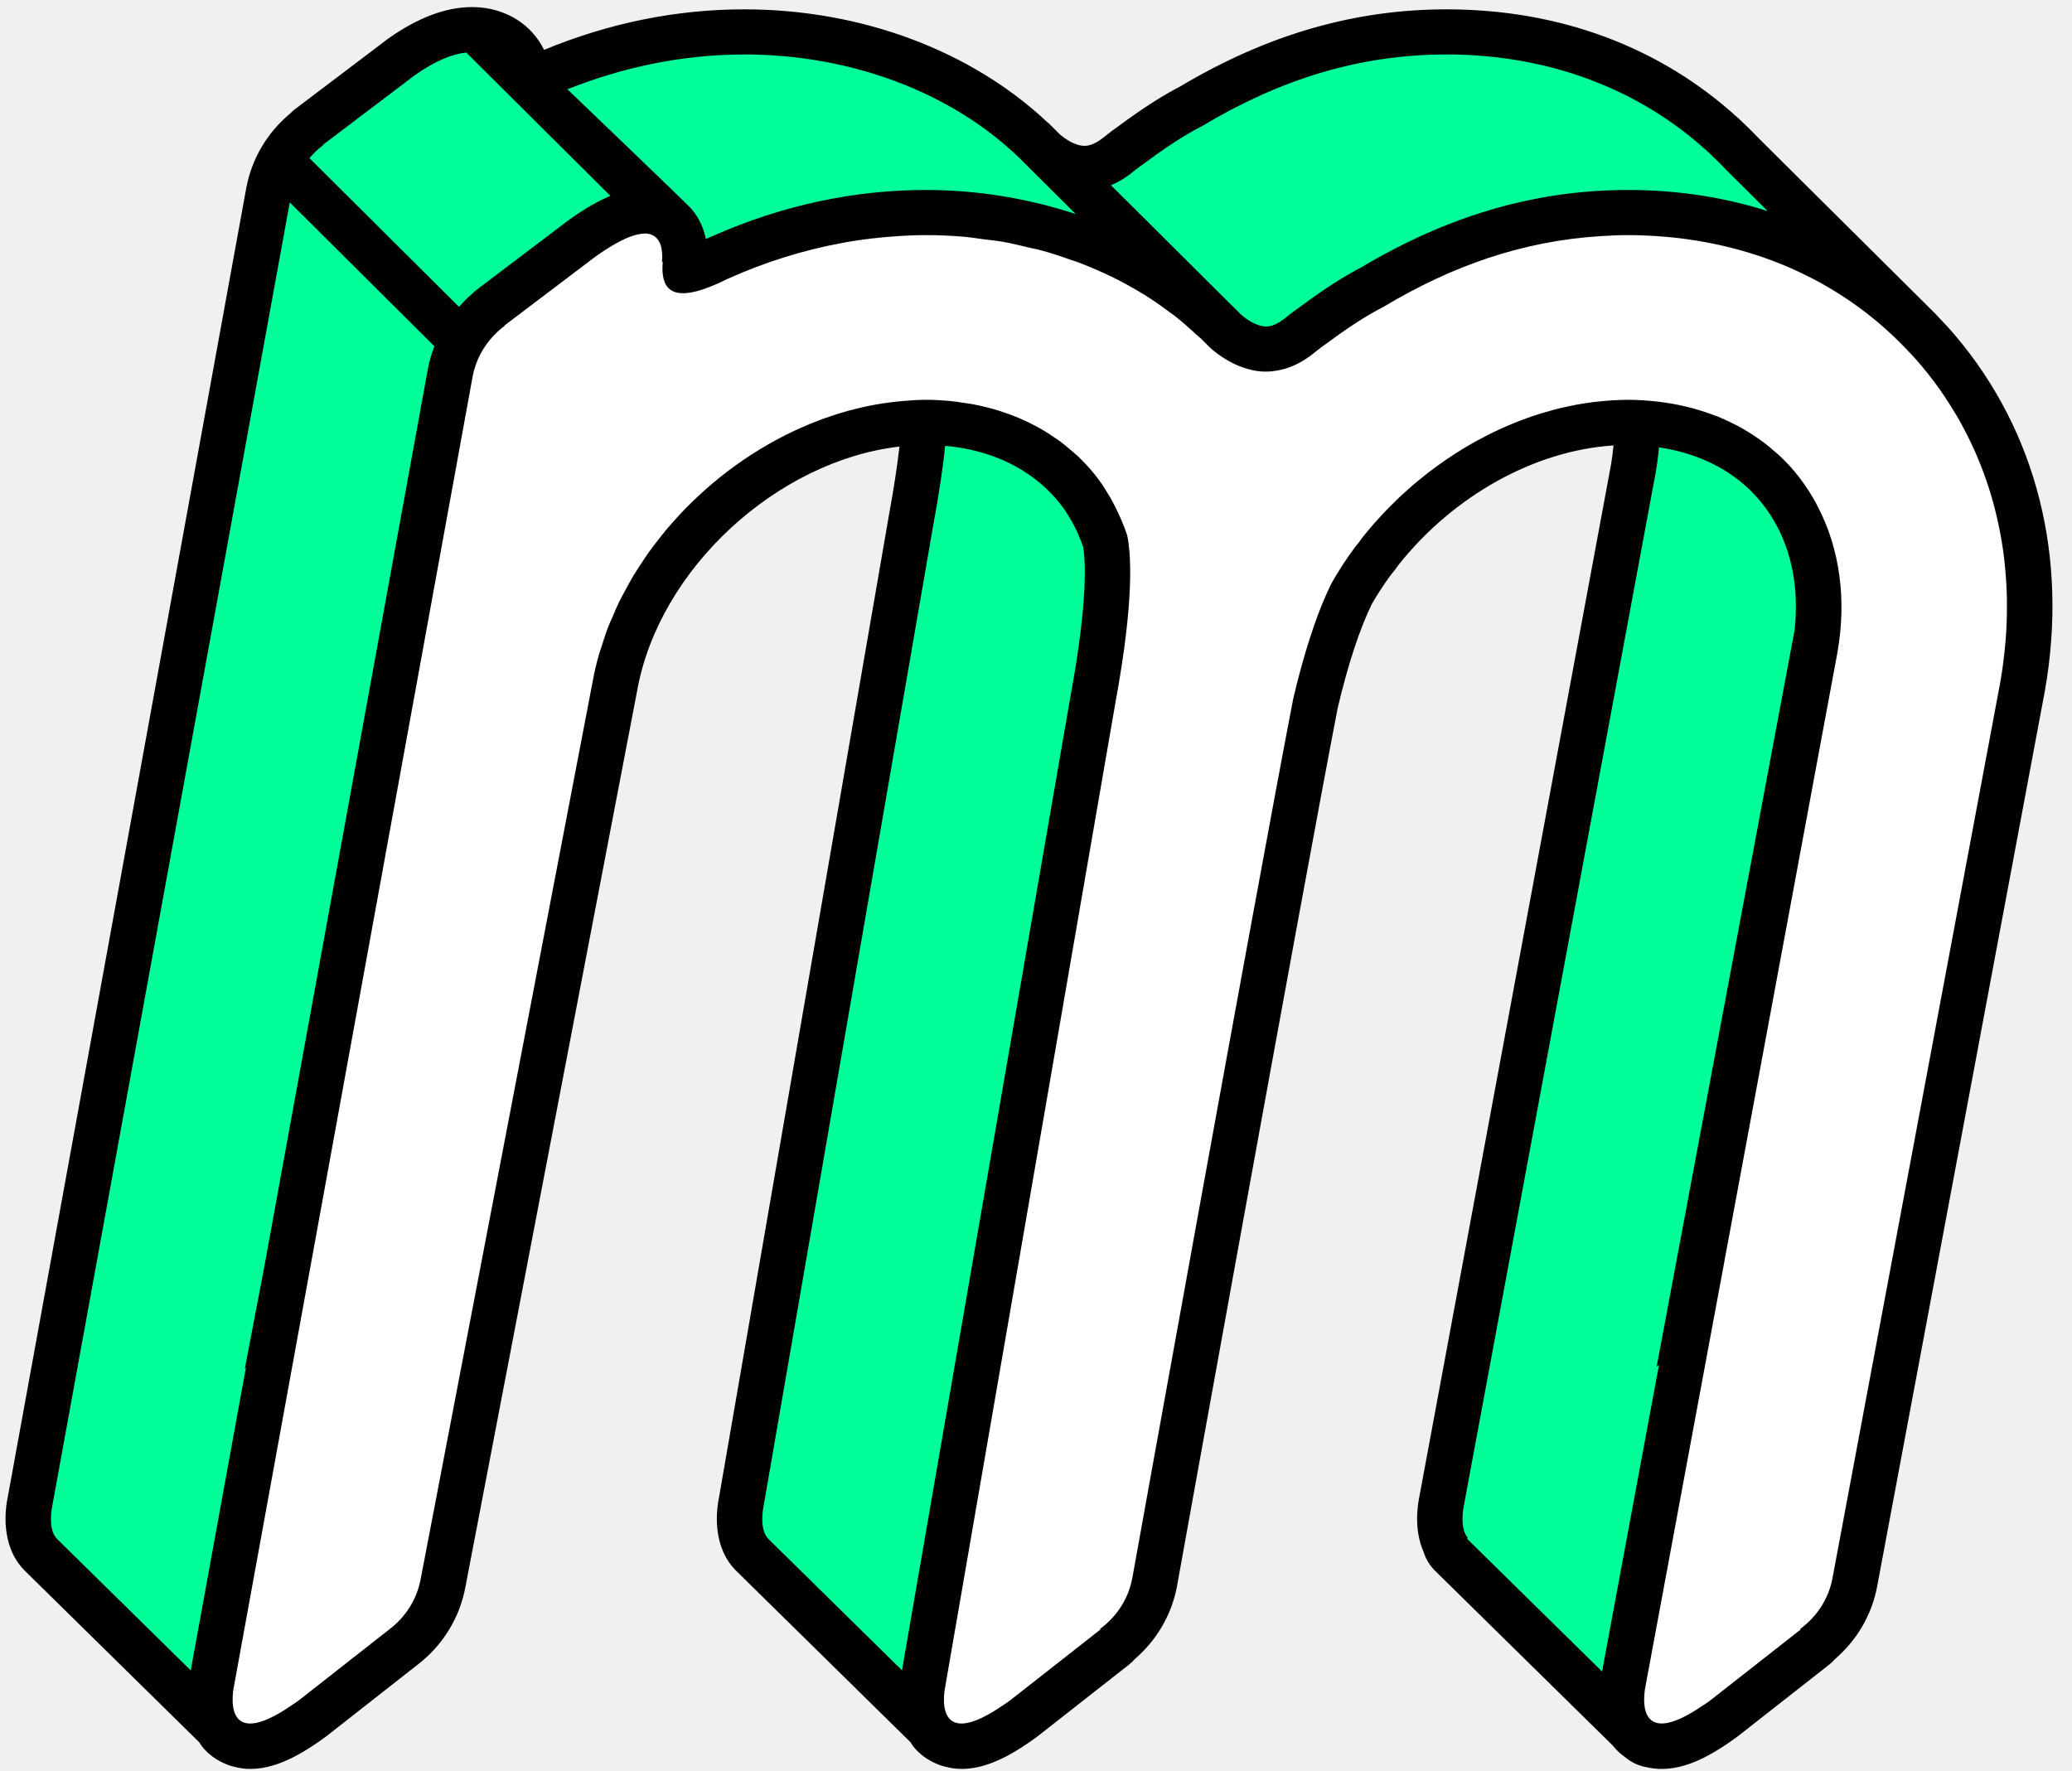
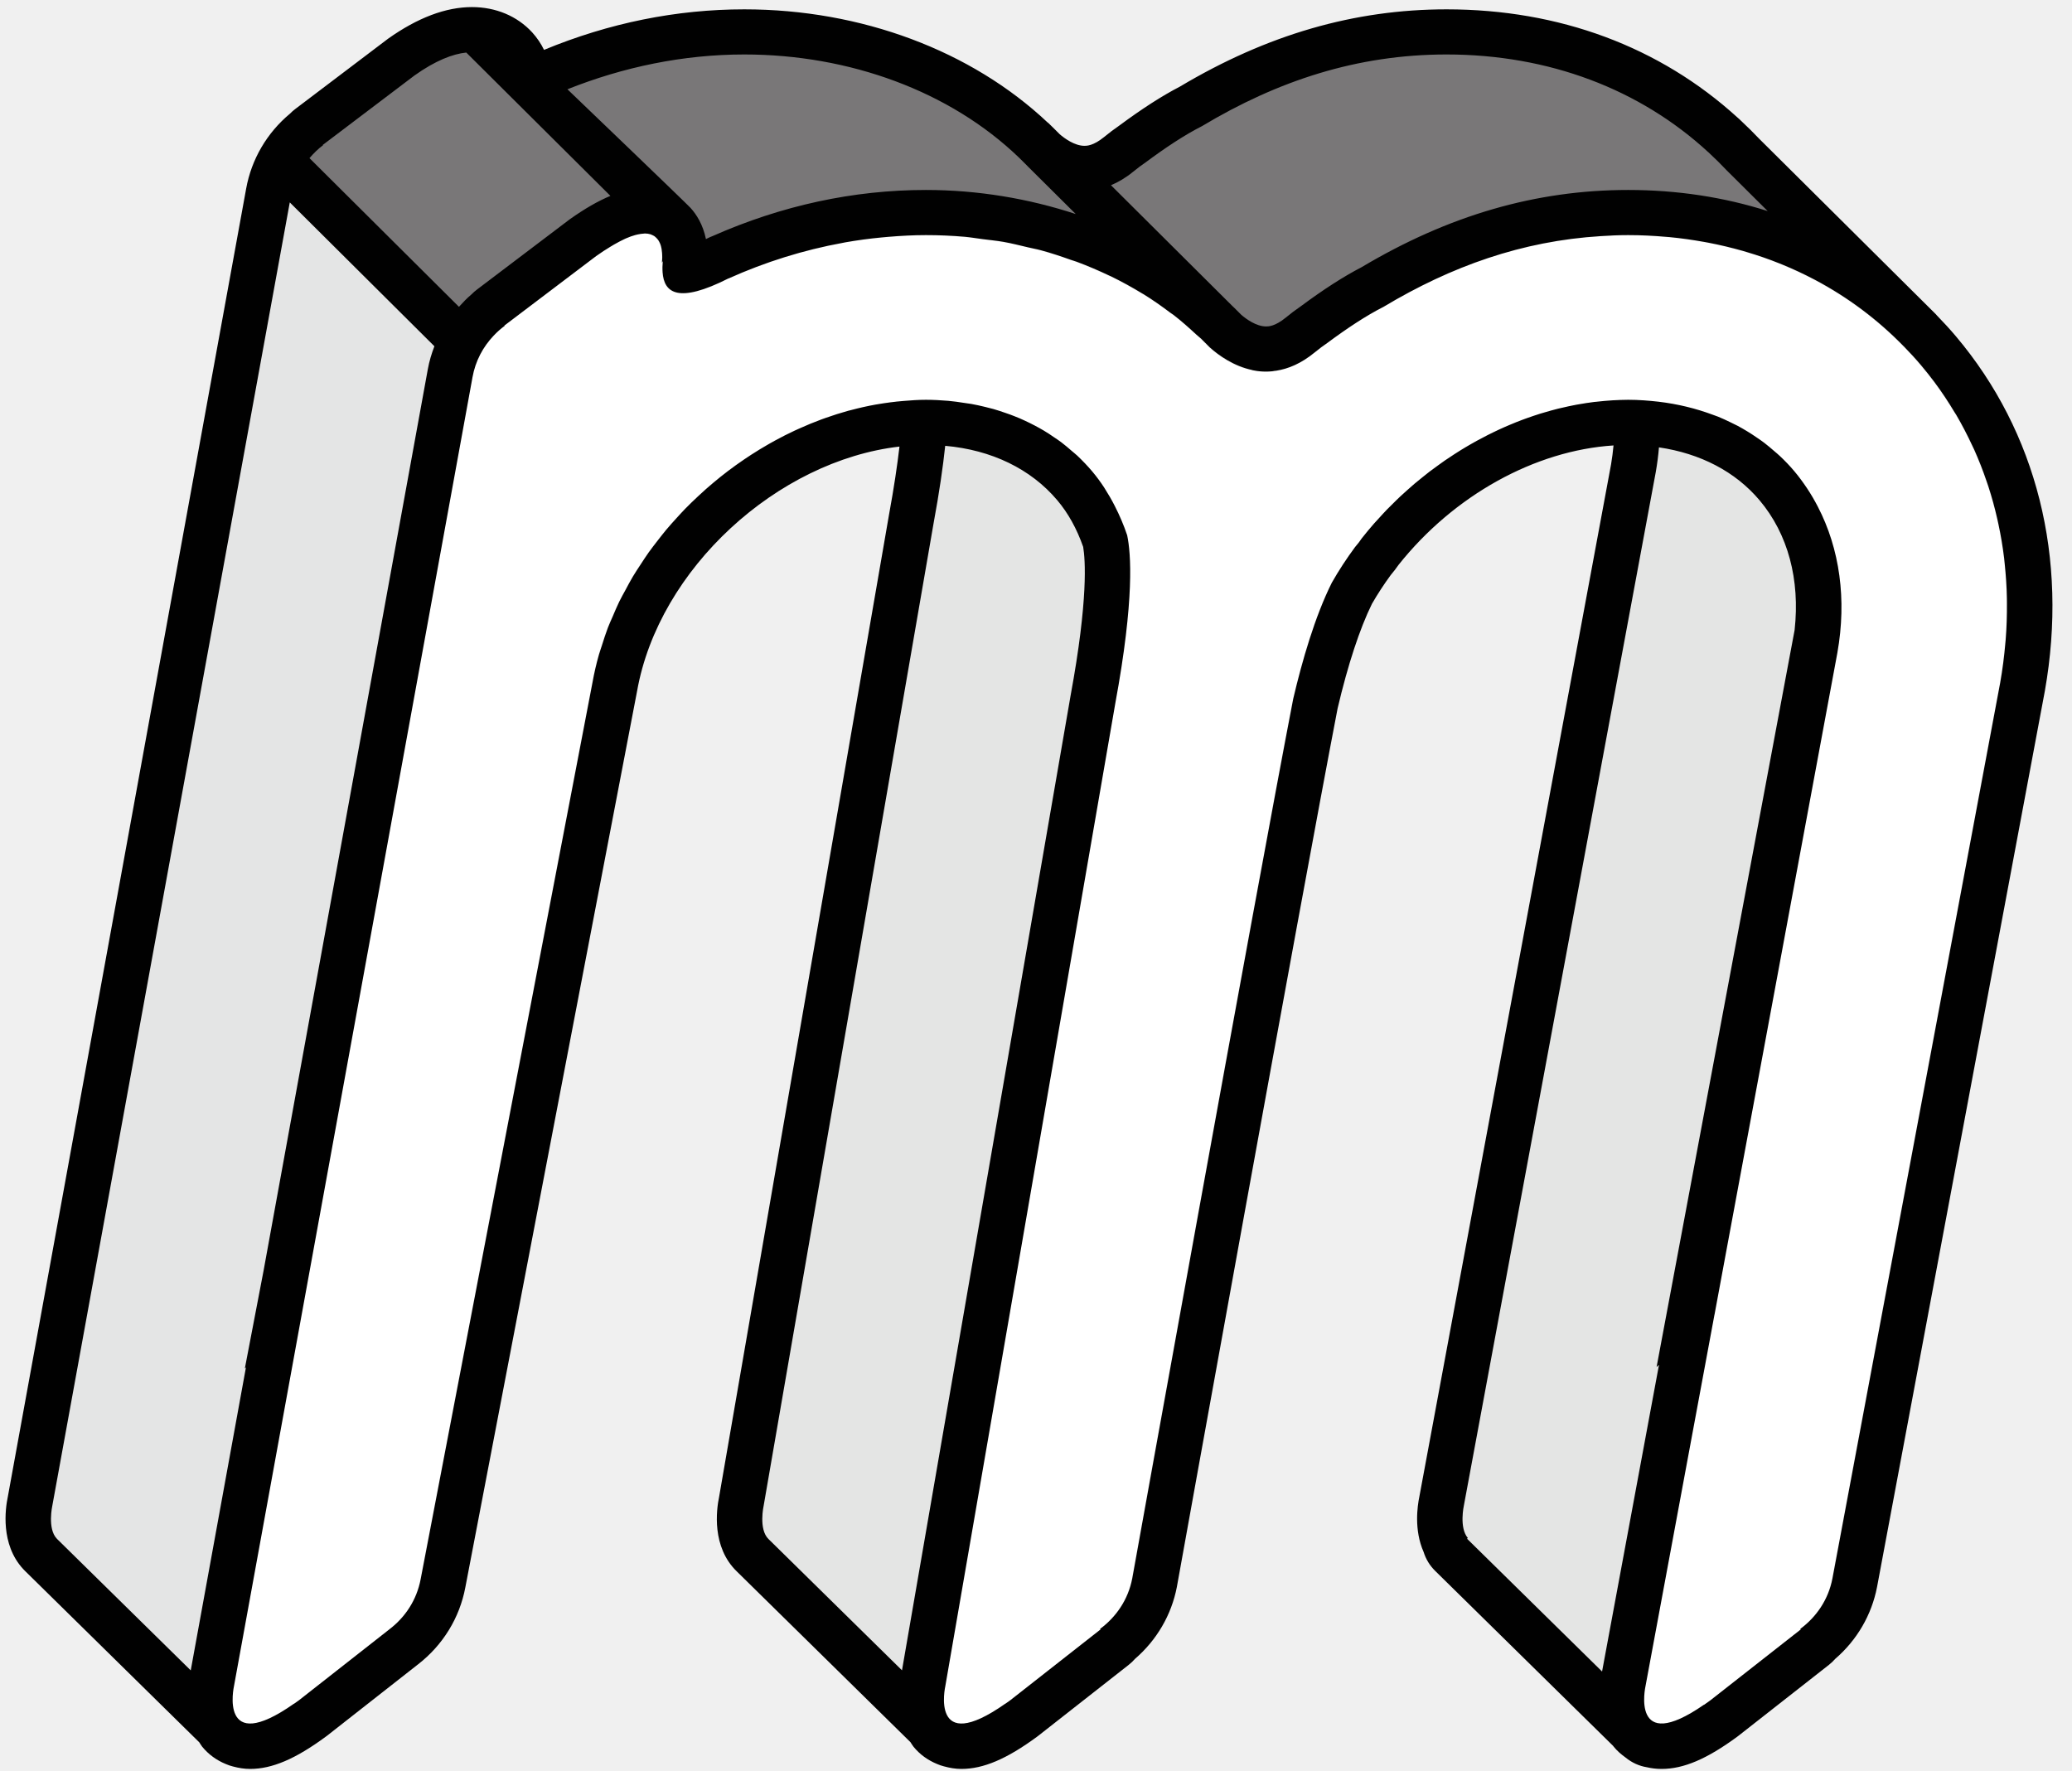
<svg xmlns="http://www.w3.org/2000/svg" width="55px" height="47px" viewBox="0 0 55 47" version="1.1">
  <defs />
  <g id="Page-1" stroke="none" stroke-width="1" fill="none" fill-rule="evenodd">
-     <g id="monogram2">
+     <g id="monogram">
      <g id="Page-1">
        <g id="myelin_monogram">
-           <path d="M1.099,39.901 C1.07,40.028 0.947,40.675 1.279,41.039 L5.255,44.95 L6.978,35.497 L6.958,35.514 L7.29,33.786 L11.649,9.856 C11.682,9.676 11.736,9.489 11.809,9.299 L11.879,9.118 L7.5,4.762 L1.099,39.901 L1.099,39.901 Z" id="Fill-1" fill="#00FF99" />
-           <path d="M29.034,14.419 C28.853,13.903 28.603,13.456 28.293,13.089 C27.548,12.205 26.419,11.655 25.117,11.54 L24.825,11.514 L24.793,11.804 C24.728,12.407 24.626,13.088 24.489,13.831 L19.98,39.9 C19.95,40.033 19.821,40.713 20.19,41.068 L24.14,44.952 L28.713,18.514 C29.192,15.917 29.106,14.819 29.047,14.468 L29.034,14.419 L29.034,14.419 Z" id="Fill-3" fill="#00FF99" />
-           <path d="M46.935,13.089 C46.25,12.277 45.263,11.756 44.08,11.582 L43.765,11.536 L43.738,11.851 C43.72,12.072 43.693,12.279 43.658,12.48 L38.567,39.901 C38.545,39.998 38.466,40.41 38.589,40.761 L38.504,40.835 L42.717,44.978 L44.492,35.415 L44.43,35.471 L47.934,16.757 C48.09,15.34 47.735,14.038 46.935,13.089" id="Fill-5" fill="#00FF99" />
-           <path d="M12.345,1.1 C11.89,1.147 11.38,1.37 10.822,1.766 L8.386,3.611 L8.087,3.851 L8.111,3.87 C8.071,3.912 8.03,3.957 7.989,4.004 L7.808,4.213 L12.194,8.575 L12.405,8.344 C12.499,8.24 12.6,8.131 12.712,8.038 L12.737,8.015 C12.768,7.983 12.802,7.954 12.839,7.926 L15.275,6.08 L15.297,6.064 C15.676,5.794 16.009,5.602 16.318,5.474 L16.73,5.304 L12.487,1.085 L12.345,1.1 L12.345,1.1 Z" id="Fill-7" fill="#00FF9B" />
-           <path d="M19.757,1.149 C18.142,1.149 16.525,1.467 14.951,2.094 L14.522,2.265 L14.854,2.584 C16.106,3.784 18.006,5.609 18.107,5.716 C18.276,5.902 18.391,6.134 18.447,6.407 L18.526,6.794 L18.923,6.587 C18.955,6.571 18.987,6.557 19.036,6.538 C20.833,5.743 22.697,5.34 24.578,5.34 C25.891,5.34 27.198,5.55 28.461,5.964 L29.655,6.356 L27.264,3.978 C25.402,2.18 22.665,1.149 19.757,1.149" id="Fill-9" fill="#00FF9B" />
-           <path d="M46.052,4.319 C45.911,4.169 45.758,4.016 45.588,3.858 L45.388,3.665 L45.38,3.671 C43.506,2.02 41.098,1.149 38.398,1.149 C36.109,1.149 33.935,1.786 31.769,3.084 C31.325,3.31 30.822,3.634 30.239,4.067 C30.119,4.148 30.007,4.233 29.886,4.333 C29.724,4.465 29.556,4.566 29.373,4.644 L28.966,4.816 L32.505,8.336 C32.521,8.35 32.537,8.364 32.564,8.393 C32.622,8.449 32.678,8.506 32.735,8.564 L32.753,8.581 C32.919,8.724 33.25,8.963 33.608,8.963 C33.693,8.963 33.95,8.963 34.319,8.661 C34.445,8.558 34.565,8.467 34.705,8.37 C35.299,7.93 35.813,7.599 36.293,7.35 C38.562,5.997 40.828,5.34 43.219,5.34 C44.478,5.34 45.694,5.523 46.831,5.886 L48.006,6.26 L46.052,4.319 L46.052,4.319 Z" id="Fill-11" fill="#00FF9B" />
+           <path d="M1.099,39.901 C1.07,40.028 0.947,40.675 1.279,41.039 L5.255,44.95 L6.978,35.497 L6.958,35.514 L7.29,33.786 L11.649,9.856 C11.682,9.676 11.736,9.489 11.809,9.299 L11.879,9.118 L7.5,4.762 L1.099,39.901 L1.099,39.901 Z" id="Fill-1" fill="#E4E5E5" />
+           <path d="M29.034,14.419 C28.853,13.903 28.603,13.456 28.293,13.089 C27.548,12.205 26.419,11.655 25.117,11.54 L24.825,11.514 L24.793,11.804 C24.728,12.407 24.626,13.088 24.489,13.831 L19.98,39.9 C19.95,40.033 19.821,40.713 20.19,41.068 L24.14,44.952 L28.713,18.514 C29.192,15.917 29.106,14.819 29.047,14.468 L29.034,14.419 L29.034,14.419 Z" id="Fill-3" fill="#E4E5E4" />
+           <path d="M46.935,13.089 C46.25,12.277 45.263,11.756 44.08,11.582 L43.765,11.536 L43.738,11.851 C43.72,12.072 43.693,12.279 43.658,12.48 L38.567,39.901 C38.545,39.998 38.466,40.41 38.589,40.761 L38.504,40.835 L42.717,44.978 L44.492,35.415 L44.43,35.471 L47.934,16.757 C48.09,15.34 47.735,14.038 46.935,13.089" id="Fill-5" fill="#E4E5E4" />
+           <path d="M12.345,1.1 C11.89,1.147 11.38,1.37 10.822,1.766 L8.386,3.611 L8.087,3.851 L8.111,3.87 C8.071,3.912 8.03,3.957 7.989,4.004 L7.808,4.213 L12.194,8.575 L12.405,8.344 C12.499,8.24 12.6,8.131 12.712,8.038 L12.737,8.015 C12.768,7.983 12.802,7.954 12.839,7.926 L15.275,6.08 L15.297,6.064 C15.676,5.794 16.009,5.602 16.318,5.474 L16.73,5.304 L12.487,1.085 L12.345,1.1 L12.345,1.1 Z" id="Fill-7" fill="#797778" />
+           <path d="M19.757,1.149 C18.142,1.149 16.525,1.467 14.951,2.094 L14.522,2.265 L14.854,2.584 C16.106,3.784 18.006,5.609 18.107,5.716 C18.276,5.902 18.391,6.134 18.447,6.407 L18.526,6.794 L18.923,6.587 C18.955,6.571 18.987,6.557 19.036,6.538 C20.833,5.743 22.697,5.34 24.578,5.34 C25.891,5.34 27.198,5.55 28.461,5.964 L29.655,6.356 L27.264,3.978 C25.402,2.18 22.665,1.149 19.757,1.149" id="Fill-9" fill="#797778" />
+           <path d="M45.588,3.858 L45.388,3.665 C43.506,2.02 41.098,1.149 38.398,1.149 C36.109,1.149 33.935,1.786 31.769,3.084 C31.325,3.31 30.822,3.634 30.239,4.067 C30.119,4.148 30.007,4.233 29.886,4.333 C29.724,4.465 29.556,4.566 29.373,4.644 L28.966,4.816 L32.505,8.336 C32.521,8.35 32.537,8.364 32.564,8.393 C32.622,8.449 32.678,8.506 32.735,8.564 C32.919,8.724 33.25,8.963 33.608,8.963 C33.693,8.963 33.95,8.963 34.319,8.661 C34.445,8.558 34.565,8.467 34.705,8.37 C35.299,7.93 35.813,7.599 36.293,7.35 C38.562,5.997 40.828,5.34 43.219,5.34 C44.478,5.34 45.694,5.523 46.831,5.886 L48.006,6.26 L46.052,4.319 C45.911,4.169 45.758,4.016 45.588,3.858 Z" id="Fill-11" fill="#797778" />
          <path d="M50.985,9.71 C49.104,7.481 46.342,6.253 43.208,6.253 C40.832,6.253 38.722,6.952 36.715,8.155 C36.243,8.395 35.732,8.735 35.217,9.119 C35.121,9.184 35.015,9.262 34.885,9.369 C33.659,10.372 32.565,9.649 32.104,9.236 C32.031,9.161 31.958,9.087 31.883,9.015 C31.877,9.008 31.871,9.001 31.871,9.001 L31.873,9.004 C30.033,7.224 27.351,6.253 24.566,6.253 C22.742,6.253 20.962,6.668 19.324,7.405 L19.324,7.402 C17.759,8.194 17.516,7.658 17.583,6.942 L17.56,6.984 C17.605,6.515 17.516,5.599 15.813,6.809 L13.377,8.654 L13.385,8.66 C12.953,8.981 12.633,9.456 12.531,10.026 L6.2,44.772 C6.2,44.772 5.755,46.743 7.92,45.151 L10.323,43.265 L10.323,43.265 C10.742,42.948 11.051,42.486 11.156,41.93 L15.716,18.133 C16.437,14.062 20.491,10.624 24.566,10.624 C26.378,10.624 27.945,11.298 28.976,12.52 C29.398,13.019 29.7,13.597 29.909,14.22 C30.009,14.691 30.107,15.904 29.593,18.688 L25.081,44.772 C25.081,44.772 24.636,46.743 26.8,45.151 L29.205,43.265 L29.189,43.254 C29.616,42.939 29.935,42.475 30.043,41.914 C30.043,41.914 33.313,23.767 34.317,18.564 C34.551,17.56 34.893,16.376 35.343,15.478 C35.529,15.152 35.734,14.837 35.959,14.534 C36.033,14.448 36.091,14.372 36.135,14.304 C37.853,12.121 40.522,10.624 43.208,10.624 C45.02,10.624 46.587,11.298 47.618,12.52 C48.682,13.782 49.086,15.505 48.761,17.34 L43.668,44.772 C43.668,44.772 43.223,46.743 45.387,45.151 L47.791,43.265 L47.775,43.254 C48.203,42.939 48.522,42.475 48.63,41.914 L53.084,18.132 C53.644,14.969 52.898,11.979 50.985,9.71" id="Fill-13" fill="#FFFFFF" />
          <path d="M27.403,3.688 L32.424,8.683" id="Fill-15" fill="#FFFFFF" />
          <path d="M53.239,16.992 C53.237,17.019 53.234,17.047 53.231,17.075 C53.201,17.421 53.157,17.769 53.095,18.12 L48.641,41.903 C48.534,42.464 48.214,42.927 47.786,43.243 L47.803,43.254 L45.398,45.14 C45.34,45.183 45.287,45.22 45.232,45.258 L45.233,45.253 C43.266,46.616 43.679,44.761 43.679,44.761 L45.51,34.898 L45.511,34.898 L45.828,33.187 L48.772,17.329 C49.023,15.914 48.835,14.568 48.251,13.446 C48.165,13.28 48.071,13.119 47.968,12.964 C47.863,12.807 47.752,12.654 47.629,12.509 C47.51,12.367 47.382,12.234 47.248,12.108 C47.199,12.061 47.147,12.019 47.096,11.975 C47.01,11.9 46.923,11.826 46.832,11.756 C46.764,11.704 46.693,11.656 46.622,11.608 C46.545,11.555 46.466,11.503 46.385,11.454 C46.301,11.403 46.216,11.353 46.128,11.306 C46.06,11.271 45.991,11.237 45.921,11.204 C45.818,11.155 45.714,11.105 45.607,11.062 C45.562,11.044 45.515,11.029 45.47,11.012 C45.017,10.843 44.533,10.724 44.023,10.664 C43.76,10.634 43.493,10.613 43.219,10.613 C43.082,10.613 42.944,10.62 42.806,10.627 C42.657,10.636 42.508,10.65 42.36,10.667 C42.347,10.668 42.335,10.669 42.322,10.67 C42.183,10.687 42.045,10.709 41.907,10.733 C41.884,10.738 41.861,10.741 41.838,10.745 C41.707,10.77 41.576,10.798 41.446,10.829 C41.417,10.836 41.387,10.842 41.358,10.849 C41.234,10.88 41.111,10.915 40.989,10.951 C40.952,10.961 40.916,10.972 40.88,10.983 C40.763,11.02 40.647,11.059 40.532,11.1 C40.491,11.115 40.45,11.13 40.409,11.145 C40.299,11.186 40.189,11.23 40.079,11.277 C40.034,11.296 39.989,11.315 39.945,11.334 C39.841,11.38 39.737,11.428 39.635,11.478 C39.585,11.502 39.536,11.526 39.487,11.551 C39.39,11.6 39.293,11.651 39.197,11.704 C39.144,11.733 39.092,11.763 39.039,11.793 C38.948,11.846 38.858,11.898 38.768,11.954 C38.713,11.988 38.657,12.024 38.603,12.059 C38.518,12.114 38.433,12.17 38.35,12.227 C38.292,12.267 38.234,12.309 38.177,12.351 C38.099,12.407 38.021,12.463 37.945,12.521 C37.884,12.569 37.823,12.617 37.763,12.666 C37.692,12.722 37.621,12.779 37.553,12.837 C37.488,12.892 37.426,12.948 37.363,13.004 C37.3,13.06 37.237,13.116 37.175,13.174 C37.107,13.236 37.042,13.303 36.976,13.368 C36.922,13.422 36.867,13.474 36.814,13.529 C36.738,13.607 36.666,13.688 36.593,13.768 C36.552,13.813 36.51,13.856 36.471,13.901 C36.359,14.03 36.25,14.16 36.146,14.293 C36.103,14.36 36.044,14.437 35.97,14.522 C35.745,14.826 35.54,15.14 35.354,15.466 C34.904,16.365 34.563,17.548 34.328,18.552 C33.324,23.756 30.055,41.903 30.055,41.903 C29.947,42.464 29.628,42.927 29.2,43.243 L29.216,43.254 L26.812,45.14 C26.768,45.172 26.729,45.199 26.687,45.228 L26.688,45.225 C24.672,46.643 25.093,44.761 25.093,44.761 L26.769,35.071 L29.604,18.677 C30.119,15.892 30.02,14.68 29.92,14.209 C29.83,13.939 29.718,13.68 29.59,13.429 C29.51,13.272 29.422,13.119 29.327,12.971 C29.322,12.964 29.318,12.956 29.313,12.948 C29.214,12.795 29.106,12.649 28.988,12.509 C28.866,12.365 28.735,12.229 28.599,12.099 C28.55,12.054 28.497,12.012 28.447,11.969 C28.357,11.891 28.266,11.812 28.17,11.74 C28.104,11.69 28.034,11.644 27.965,11.598 C27.88,11.539 27.795,11.482 27.706,11.43 C27.626,11.382 27.544,11.338 27.461,11.294 C27.379,11.251 27.295,11.209 27.21,11.17 C27.118,11.126 27.024,11.086 26.928,11.049 C26.849,11.017 26.768,10.988 26.687,10.961 C26.582,10.924 26.476,10.889 26.368,10.858 C26.294,10.837 26.218,10.82 26.144,10.801 C26.024,10.773 25.905,10.744 25.782,10.723 C25.721,10.712 25.657,10.704 25.595,10.696 C25.456,10.674 25.318,10.654 25.175,10.641 C24.979,10.625 24.781,10.613 24.578,10.613 C24.375,10.613 24.173,10.628 23.971,10.645 C23.74,10.664 23.51,10.695 23.281,10.734 C23.267,10.737 23.253,10.739 23.239,10.741 C23.022,10.78 22.806,10.829 22.592,10.886 C22.565,10.893 22.538,10.899 22.511,10.906 C22.308,10.963 22.106,11.027 21.906,11.098 C21.87,11.111 21.832,11.124 21.795,11.138 C21.605,11.208 21.418,11.286 21.233,11.369 C21.186,11.39 21.139,11.41 21.093,11.432 C20.918,11.513 20.745,11.602 20.574,11.695 C20.52,11.725 20.465,11.755 20.411,11.786 C20.251,11.877 20.092,11.974 19.936,12.075 C19.875,12.114 19.814,12.155 19.754,12.196 C19.608,12.295 19.465,12.397 19.324,12.504 C19.257,12.556 19.191,12.607 19.125,12.659 C18.995,12.765 18.866,12.871 18.741,12.982 C18.67,13.045 18.601,13.109 18.531,13.174 C18.416,13.281 18.302,13.39 18.192,13.503 C18.119,13.578 18.048,13.656 17.977,13.734 C17.877,13.843 17.778,13.953 17.683,14.066 C17.609,14.155 17.539,14.246 17.468,14.337 C17.383,14.446 17.298,14.555 17.217,14.668 C17.145,14.77 17.078,14.874 17.01,14.978 C16.939,15.086 16.867,15.194 16.801,15.304 C16.732,15.42 16.67,15.537 16.607,15.656 C16.55,15.76 16.491,15.864 16.438,15.972 C16.374,16.103 16.319,16.237 16.262,16.371 C16.219,16.469 16.173,16.567 16.135,16.667 C16.076,16.822 16.027,16.979 15.977,17.137 C15.951,17.22 15.92,17.301 15.897,17.384 C15.828,17.628 15.771,17.873 15.727,18.121 L11.167,41.919 C11.063,42.474 10.754,42.937 10.334,43.254 L10.335,43.254 L7.931,45.14 C7.887,45.173 7.846,45.2 7.805,45.229 L7.805,45.226 C5.792,46.642 6.211,44.761 6.211,44.761 L12.542,10.015 C12.619,9.583 12.822,9.207 13.104,8.91 C13.194,8.814 13.292,8.727 13.397,8.649 L13.388,8.643 L15.824,6.798 C15.963,6.699 16.087,6.619 16.205,6.548 C16.237,6.528 16.267,6.51 16.297,6.493 C16.397,6.435 16.491,6.386 16.577,6.346 C16.587,6.342 16.6,6.334 16.611,6.33 C16.705,6.288 16.788,6.26 16.864,6.239 C16.885,6.233 16.903,6.229 16.922,6.225 C16.984,6.211 17.04,6.203 17.091,6.201 C17.099,6.201 17.109,6.198 17.116,6.198 C17.12,6.198 17.121,6.198 17.125,6.198 C17.176,6.199 17.222,6.206 17.263,6.218 C17.272,6.221 17.279,6.226 17.288,6.228 C17.318,6.24 17.347,6.254 17.371,6.269 C17.381,6.277 17.391,6.285 17.401,6.294 C17.42,6.311 17.438,6.329 17.454,6.349 C17.461,6.358 17.469,6.368 17.476,6.377 C17.492,6.404 17.507,6.431 17.519,6.459 C17.522,6.466 17.525,6.471 17.527,6.477 C17.541,6.513 17.551,6.55 17.558,6.589 C17.561,6.601 17.562,6.612 17.564,6.624 C17.568,6.652 17.572,6.68 17.574,6.708 C17.576,6.723 17.577,6.737 17.577,6.751 C17.578,6.778 17.579,6.803 17.579,6.83 C17.578,6.843 17.579,6.855 17.578,6.867 C17.577,6.904 17.575,6.939 17.571,6.973 L17.594,6.931 C17.584,7.037 17.582,7.137 17.589,7.23 C17.628,7.775 18.001,8.066 19.336,7.391 L19.336,7.393 C20.308,6.956 21.331,6.635 22.384,6.444 C22.4,6.441 22.416,6.437 22.432,6.434 C22.756,6.377 23.083,6.333 23.412,6.302 C23.472,6.296 23.531,6.291 23.591,6.286 C23.918,6.259 24.247,6.241 24.578,6.241 C24.925,6.241 25.271,6.256 25.615,6.286 C25.778,6.301 25.937,6.33 26.098,6.35 C26.277,6.373 26.457,6.389 26.633,6.42 C26.856,6.459 27.074,6.516 27.293,6.567 C27.403,6.594 27.516,6.612 27.625,6.642 C27.898,6.715 28.164,6.805 28.428,6.899 C28.478,6.917 28.531,6.93 28.581,6.949 C28.881,7.06 29.174,7.187 29.46,7.323 C29.47,7.329 29.482,7.332 29.493,7.337 C29.78,7.477 30.057,7.63 30.326,7.794 C30.335,7.8 30.344,7.803 30.352,7.808 C30.601,7.962 30.838,8.129 31.069,8.304 C31.095,8.323 31.124,8.339 31.15,8.359 C31.362,8.523 31.562,8.702 31.757,8.883 C31.796,8.919 31.839,8.95 31.877,8.986 L31.878,8.988 C31.88,8.99 31.882,8.991 31.884,8.993 L31.883,8.989 C31.883,8.989 31.888,8.997 31.895,9.003 C31.93,9.037 31.964,9.072 31.998,9.107 L31.999,9.107 C32.038,9.146 32.077,9.185 32.115,9.224 C32.351,9.435 32.752,9.723 33.25,9.825 C33.243,9.825 33.235,9.824 33.228,9.824 C33.418,9.865 33.622,9.877 33.837,9.848 C33.823,9.849 33.809,9.85 33.788,9.85 L33.784,9.85 C33.814,9.847 33.844,9.845 33.874,9.841 C34.196,9.792 34.54,9.649 34.896,9.357 C35.026,9.25 35.132,9.173 35.229,9.107 C35.744,8.724 36.255,8.383 36.727,8.144 C38.525,7.066 40.408,6.396 42.49,6.268 C42.73,6.252 42.972,6.241 43.219,6.241 C43.559,6.241 43.894,6.258 44.225,6.287 C44.254,6.29 44.284,6.291 44.314,6.294 C44.63,6.324 44.941,6.369 45.248,6.424 C45.287,6.432 45.326,6.438 45.365,6.446 C45.667,6.504 45.964,6.576 46.255,6.658 C46.292,6.669 46.329,6.68 46.366,6.691 C46.66,6.778 46.947,6.877 47.228,6.99 C47.255,7.001 47.282,7.012 47.308,7.022 C47.598,7.141 47.882,7.273 48.157,7.418 C48.165,7.422 48.174,7.427 48.182,7.431 C49.051,7.892 49.84,8.482 50.532,9.192 C50.533,9.192 50.534,9.193 50.536,9.195 C50.694,9.357 50.849,9.524 50.996,9.699 C51.116,9.841 51.231,9.986 51.341,10.133 C51.342,10.134 51.342,10.134 51.343,10.135 C51.538,10.396 51.717,10.667 51.883,10.944 C51.897,10.965 51.911,10.987 51.925,11.009 C52.081,11.275 52.223,11.55 52.353,11.829 C52.37,11.866 52.388,11.9 52.404,11.936 C52.527,12.21 52.636,12.49 52.733,12.775 C52.748,12.82 52.764,12.864 52.779,12.909 C52.871,13.192 52.95,13.479 53.016,13.771 C53.028,13.82 53.038,13.869 53.048,13.917 C53.111,14.211 53.161,14.508 53.198,14.811 C53.203,14.859 53.208,14.907 53.213,14.956 C53.245,15.262 53.267,15.572 53.272,15.887 C53.273,15.928 53.272,15.97 53.273,16.012 C53.275,16.335 53.266,16.662 53.239,16.992 L53.239,16.992 L53.239,16.992 Z M42.526,44.373 L38.941,40.847 L38.963,40.829 C38.727,40.556 38.858,39.965 38.858,39.965 L43.951,12.534 C43.99,12.313 44.018,12.094 44.036,11.876 C45.131,12.037 46.063,12.517 46.706,13.28 C47.463,14.177 47.784,15.388 47.637,16.725 L43.973,36.29 L44.037,36.232 L42.526,44.373 L42.526,44.373 Z M23.943,44.341 L20.4,40.857 C20.13,40.597 20.272,39.965 20.272,39.965 L24.783,13.882 C24.933,13.073 25.03,12.399 25.09,11.835 C26.319,11.944 27.362,12.447 28.065,13.28 C28.352,13.619 28.583,14.035 28.752,14.517 C28.808,14.846 28.891,15.903 28.419,18.461 L23.943,44.341 L23.943,44.341 Z M5.063,44.343 L1.515,40.854 C1.513,40.852 1.511,40.85 1.51,40.849 L1.508,40.847 L1.509,40.847 C1.252,40.583 1.39,39.965 1.39,39.965 L7.692,5.373 L11.531,9.192 C11.455,9.388 11.394,9.592 11.356,9.803 L6.996,33.734 L6.499,36.328 L6.528,36.302 L5.063,44.343 L5.063,44.343 Z M8.576,3.854 L8.567,3.848 L11.003,2.003 C11.562,1.606 12.018,1.432 12.377,1.395 L16.203,5.2 C15.875,5.336 15.519,5.541 15.123,5.822 C15.114,5.829 15.104,5.837 15.094,5.844 L12.658,7.689 C12.609,7.726 12.563,7.766 12.521,7.81 C12.398,7.912 12.29,8.027 12.183,8.145 L8.215,4.198 C8.324,4.071 8.442,3.953 8.576,3.854 L8.576,3.854 L8.576,3.854 Z M19.757,1.446 C22.538,1.446 25.216,2.416 27.056,4.191 L27.221,4.355 C27.245,4.38 27.27,4.404 27.294,4.429 C27.295,4.43 27.296,4.431 27.297,4.432 L28.555,5.682 C27.305,5.272 25.961,5.043 24.578,5.043 C22.654,5.043 20.749,5.455 18.915,6.267 C18.872,6.283 18.83,6.302 18.789,6.322 C18.772,6.33 18.755,6.339 18.739,6.347 C18.659,5.959 18.487,5.691 18.328,5.517 C18.207,5.385 15.062,2.37 15.062,2.37 C16.546,1.779 18.133,1.446 19.757,1.446 L19.757,1.446 L19.757,1.446 Z M30.075,4.562 C30.205,4.455 30.311,4.378 30.408,4.312 C30.923,3.929 31.433,3.588 31.905,3.349 C33.912,2.146 36.022,1.446 38.398,1.446 C41.103,1.446 43.529,2.362 45.352,4.046 L45.353,4.045 L45.378,4.07 C45.535,4.216 45.687,4.366 45.834,4.522 L46.922,5.603 C45.764,5.234 44.52,5.043 43.219,5.043 C40.772,5.043 38.457,5.714 36.139,7.095 C35.664,7.341 35.136,7.68 34.527,8.132 C34.392,8.225 34.264,8.32 34.128,8.433 C33.843,8.666 33.666,8.666 33.608,8.666 C33.346,8.666 33.076,8.467 32.949,8.357 C32.891,8.297 32.832,8.238 32.772,8.18 C32.75,8.157 32.727,8.135 32.704,8.115 L29.49,4.917 C29.68,4.837 29.875,4.725 30.075,4.562 L30.075,4.562 L30.075,4.562 Z M51.919,8.928 C51.757,8.736 51.586,8.551 51.411,8.371 C51.403,8.363 51.397,8.352 51.389,8.345 L46.701,3.688 C46.55,3.529 46.393,3.373 46.219,3.21 L46.209,3.201 C46.181,3.172 46.15,3.144 46.119,3.118 C44.057,1.24 41.389,0.248 38.398,0.248 C35.951,0.248 33.636,0.919 31.318,2.3 C30.843,2.546 30.315,2.886 29.706,3.337 C29.571,3.43 29.444,3.525 29.307,3.638 C29.022,3.871 28.845,3.871 28.787,3.871 C28.524,3.871 28.255,3.672 28.128,3.562 C28.07,3.502 28.011,3.443 27.951,3.385 C27.929,3.362 27.906,3.34 27.883,3.319 L27.828,3.265 C27.823,3.259 27.815,3.258 27.809,3.252 C25.782,1.342 22.857,0.248 19.757,0.248 C17.956,0.248 16.169,0.609 14.441,1.324 C14.361,1.158 14.255,1.001 14.126,0.859 C13.729,0.427 13.161,0.188 12.527,0.188 C11.835,0.188 11.087,0.47 10.302,1.027 C10.292,1.034 10.282,1.042 10.273,1.049 L7.837,2.894 C7.788,2.931 7.742,2.971 7.7,3.015 C7.087,3.525 6.675,4.227 6.534,5.008 L0.208,39.732 C0.14,40.052 0.009,40.994 0.613,41.65 C0.627,41.665 0.641,41.68 0.655,41.694 L5.289,46.252 C5.315,46.289 5.335,46.328 5.364,46.365 C5.534,46.575 5.749,46.728 5.991,46.828 C6.055,46.857 6.121,46.878 6.188,46.895 C6.332,46.933 6.481,46.959 6.638,46.959 C7.223,46.959 7.843,46.695 8.647,46.103 C8.658,46.096 8.668,46.089 8.677,46.081 L11.081,44.195 C11.087,44.19 11.093,44.185 11.099,44.181 C11.756,43.671 12.2,42.949 12.352,42.14 L16.911,18.346 C17.487,15.093 20.641,12.227 23.876,11.855 C23.818,12.353 23.73,12.948 23.598,13.665 L19.088,39.739 C19.017,40.078 18.885,41.069 19.562,41.72 L24.167,46.248 C24.193,46.286 24.215,46.327 24.245,46.365 C24.415,46.576 24.632,46.729 24.876,46.829 C24.934,46.856 24.996,46.874 25.058,46.891 C25.205,46.931 25.357,46.959 25.519,46.959 C26.104,46.959 26.724,46.695 27.529,46.103 C27.538,46.096 27.549,46.089 27.558,46.081 L29.962,44.195 C30.022,44.148 30.078,44.095 30.127,44.038 C30.704,43.541 31.096,42.871 31.239,42.129 C31.274,41.934 34.511,23.967 35.507,18.801 C35.779,17.645 36.093,16.689 36.418,16.029 C36.569,15.767 36.737,15.51 36.916,15.266 C36.994,15.174 37.064,15.083 37.124,14.995 C38.595,13.146 40.747,11.958 42.83,11.825 C42.814,11.991 42.794,12.158 42.765,12.326 L37.676,39.731 C37.625,39.976 37.53,40.616 37.789,41.199 C37.847,41.387 37.951,41.559 38.094,41.7 L42.82,46.348 C42.825,46.354 42.827,46.359 42.832,46.365 C42.925,46.481 43.035,46.574 43.152,46.658 C43.318,46.794 43.512,46.882 43.719,46.915 C43.843,46.944 43.972,46.959 44.106,46.959 C44.691,46.959 45.31,46.695 46.115,46.103 C46.125,46.096 46.135,46.089 46.144,46.081 L48.549,44.195 C48.609,44.148 48.664,44.095 48.714,44.038 C49.291,43.541 49.682,42.871 49.825,42.129 L54.28,18.34 C54.904,14.812 54.066,11.473 51.919,8.928 L51.919,8.928 L51.919,8.928 Z" id="Fill-17" fill="#010101" />
        </g>
      </g>
    </g>
  </g>
</svg>
